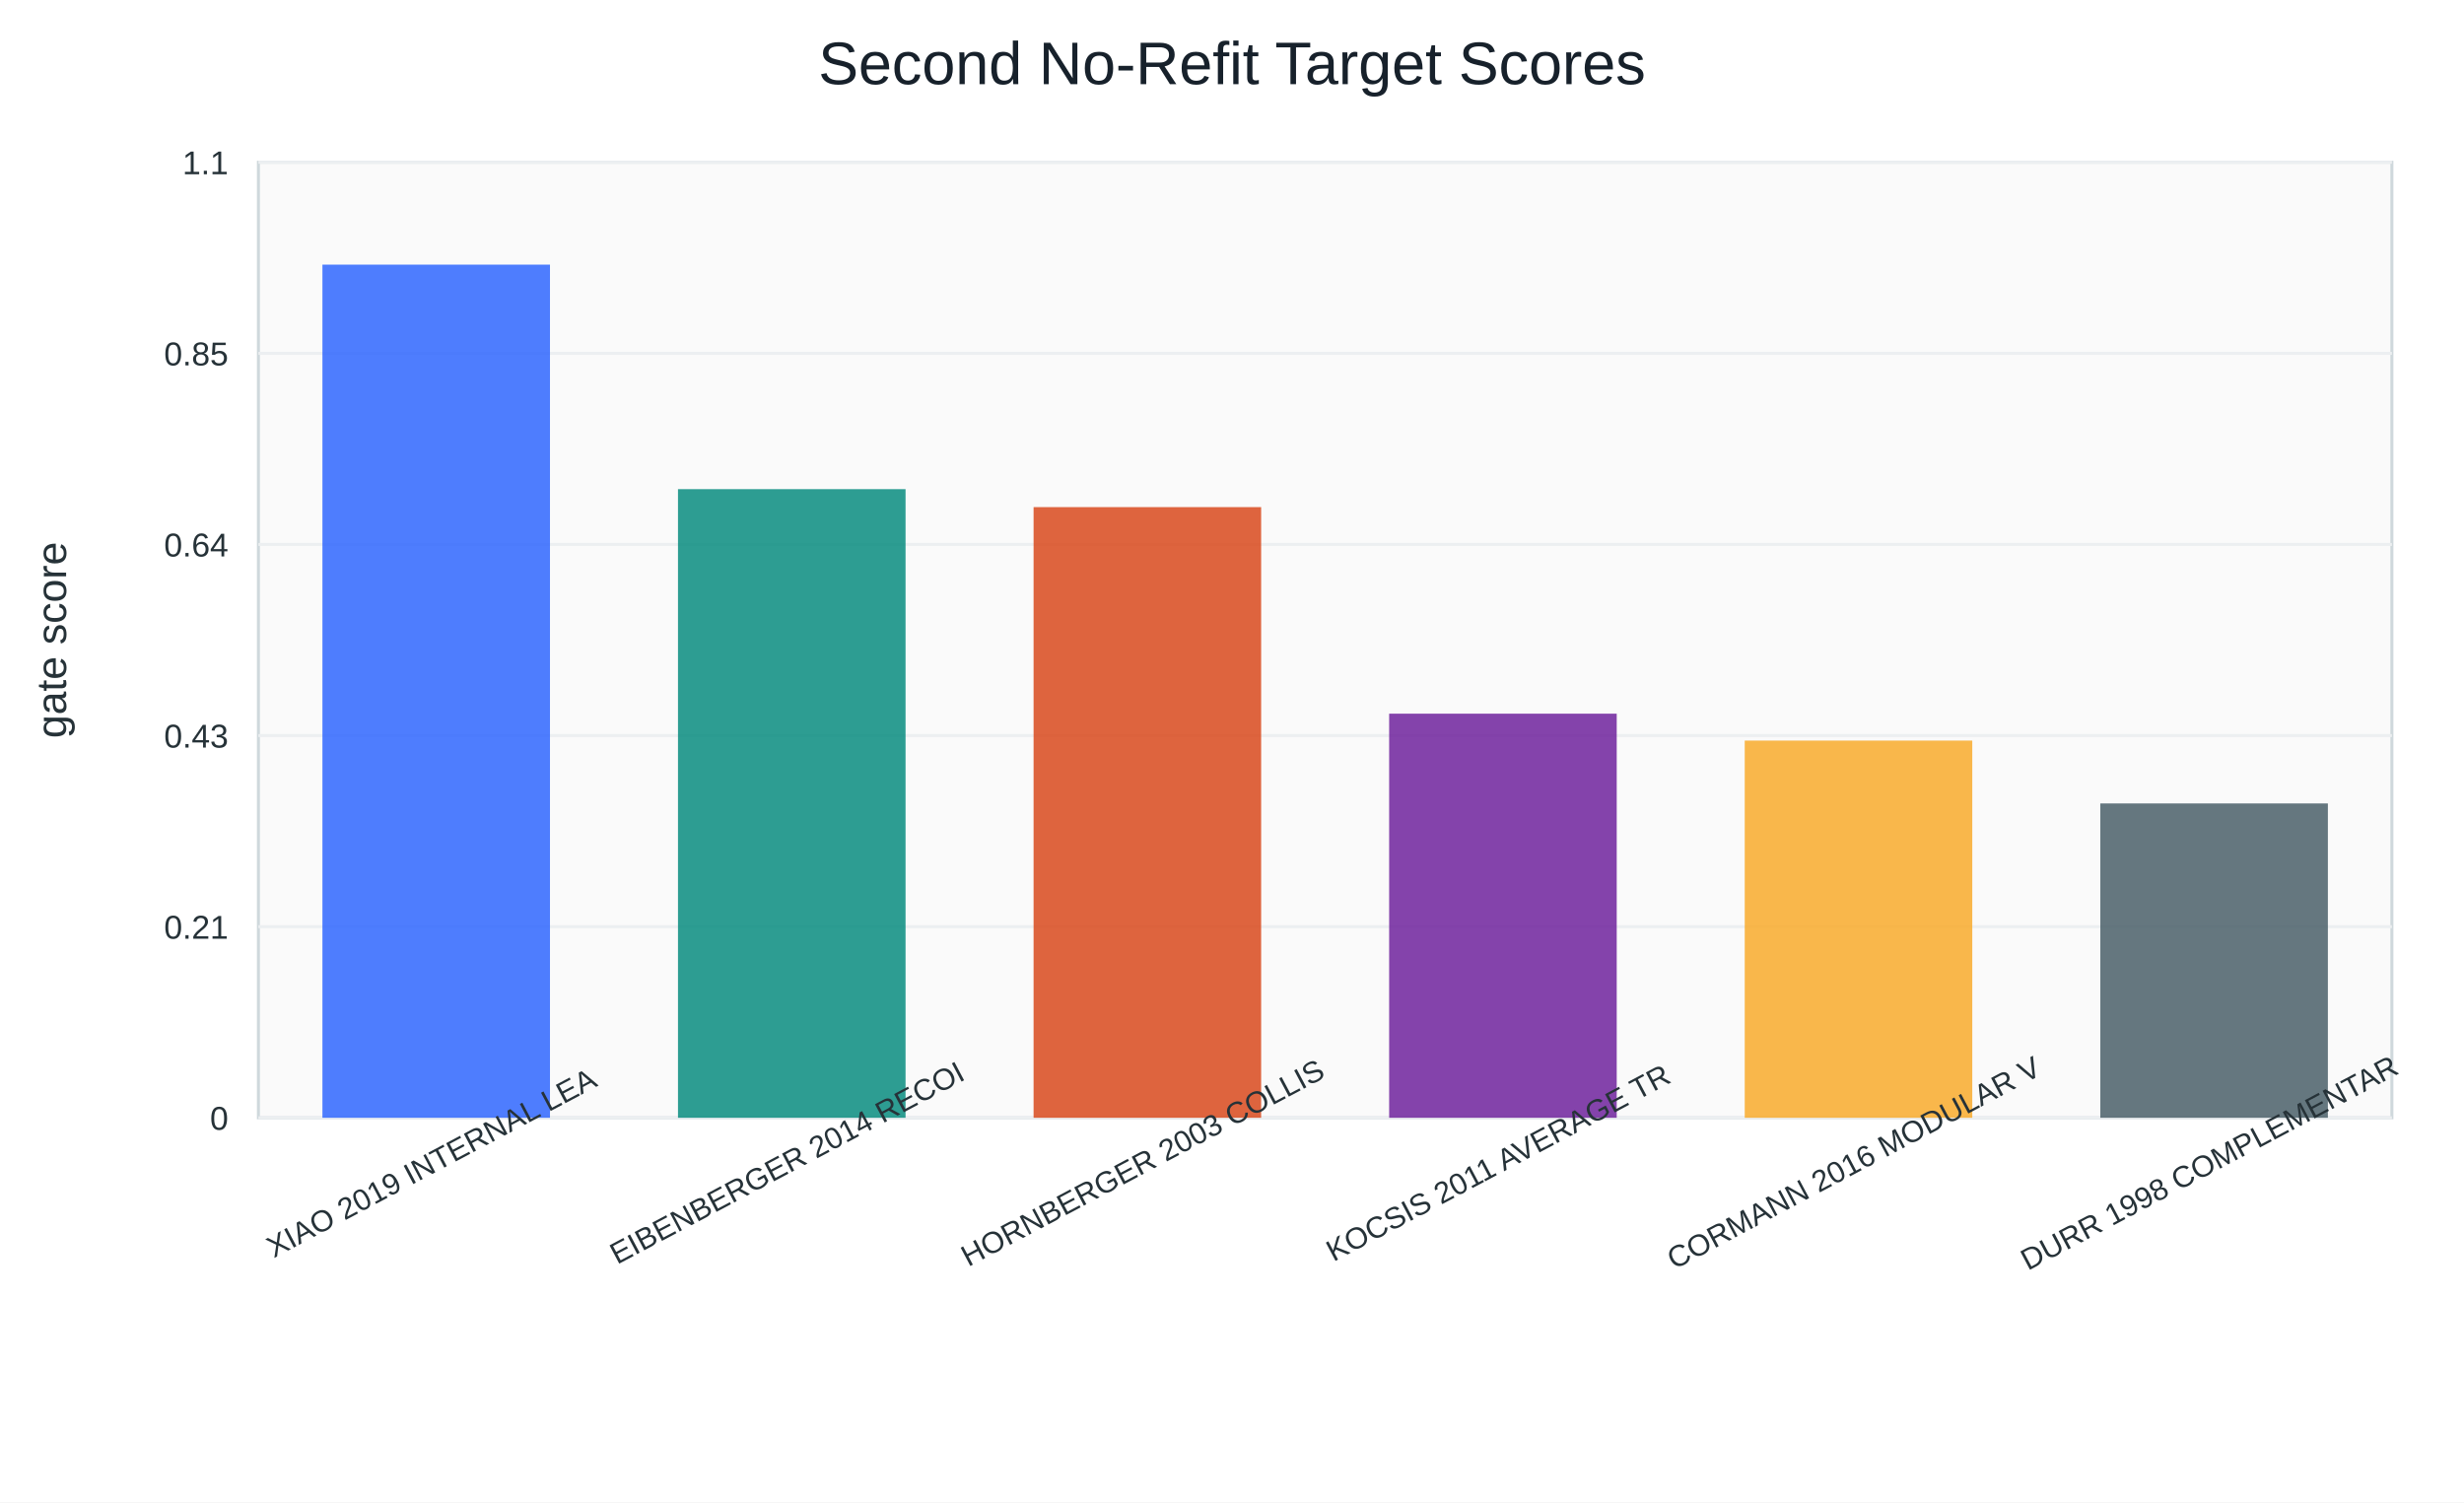
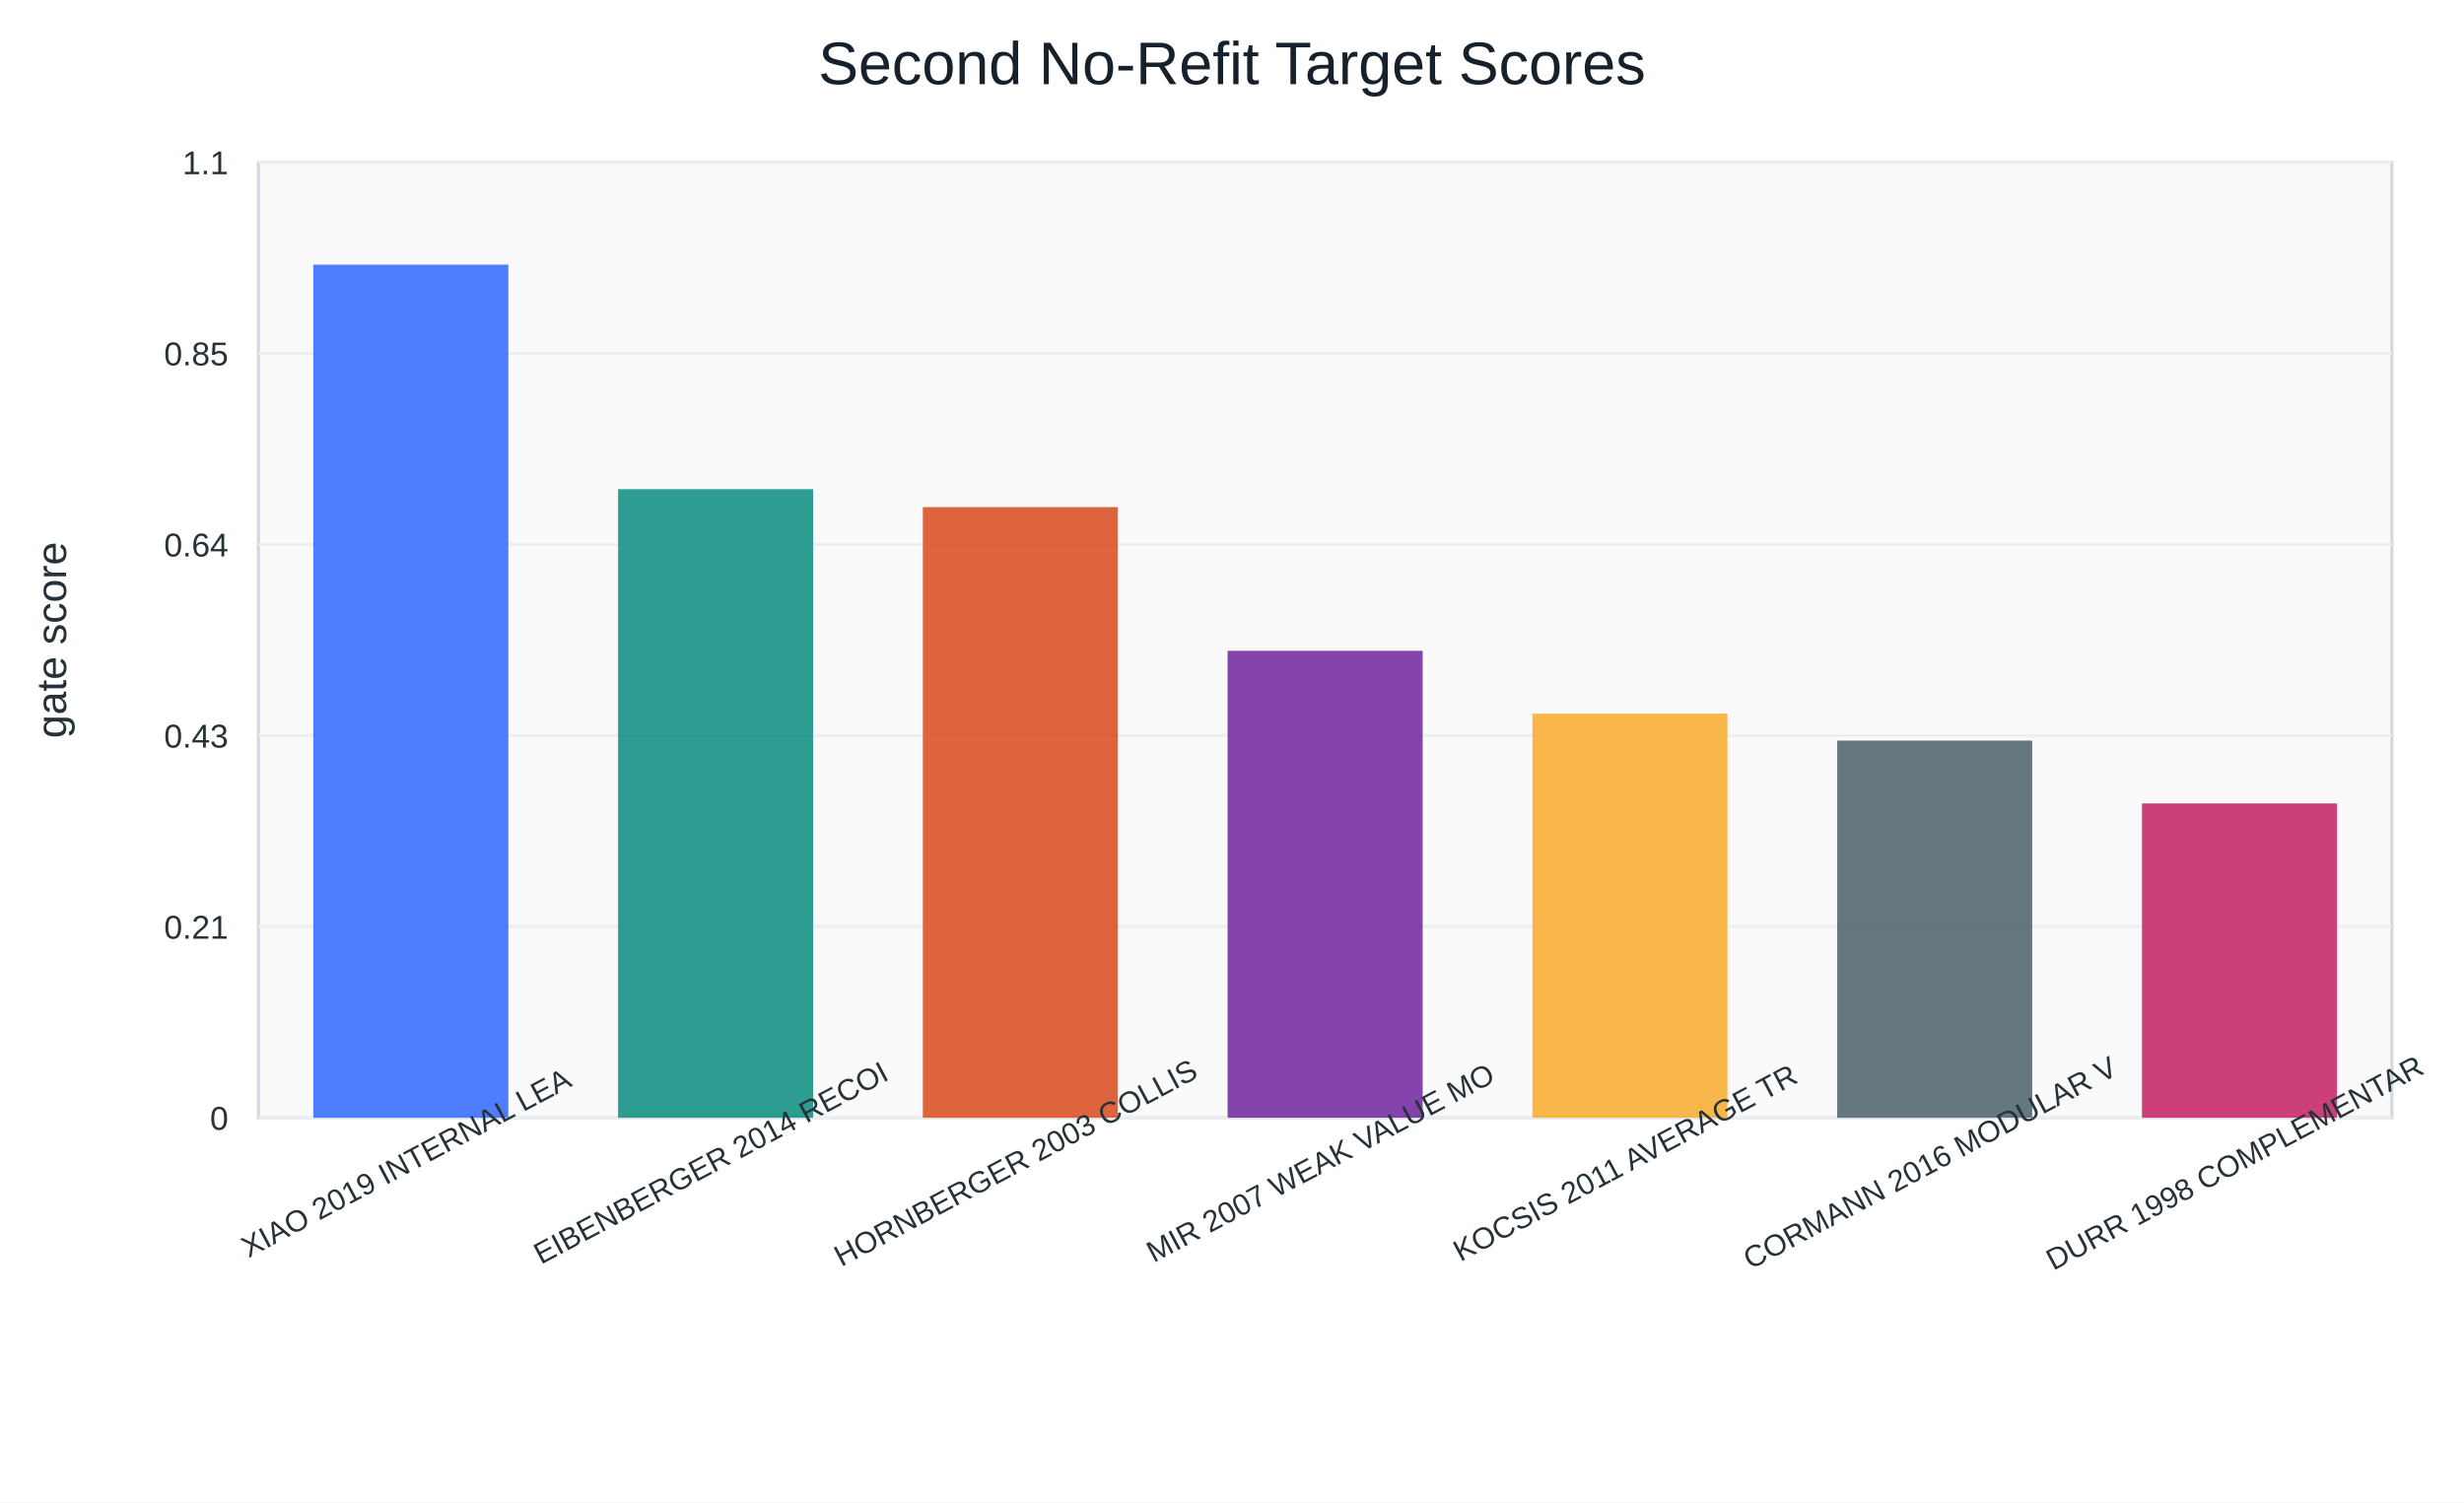
<svg xmlns="http://www.w3.org/2000/svg" width="820" height="500" viewBox="0 0 820 500">
  <rect width="100%" height="100%" fill="#ffffff" />
  <text x="410.00" y="28.00" font-size="20" font-family="Arial, Helvetica, sans-serif" text-anchor="middle" fill="#17212b">Second No-Refit Target Scores</text>
  <rect x="86" y="54" width="710" height="318" fill="#fafafa" stroke="#cfd8dc" />
  <line x1="86" y1="372.00" x2="796" y2="372.00" stroke="#eceff1" />
  <text x="76.00" y="376.00" font-size="11" font-family="Arial, Helvetica, sans-serif" text-anchor="end" fill="#263238">0</text>
  <line x1="86" y1="308.40" x2="796" y2="308.40" stroke="#eceff1" />
  <text x="76.00" y="312.40" font-size="11" font-family="Arial, Helvetica, sans-serif" text-anchor="end" fill="#263238">0.21</text>
  <line x1="86" y1="244.80" x2="796" y2="244.80" stroke="#eceff1" />
  <text x="76.00" y="248.80" font-size="11" font-family="Arial, Helvetica, sans-serif" text-anchor="end" fill="#263238">0.43</text>
  <line x1="86" y1="181.20" x2="796" y2="181.20" stroke="#eceff1" />
  <text x="76.00" y="185.20" font-size="11" font-family="Arial, Helvetica, sans-serif" text-anchor="end" fill="#263238">0.64</text>
  <line x1="86" y1="117.60" x2="796" y2="117.60" stroke="#eceff1" />
  <text x="76.00" y="121.60" font-size="11" font-family="Arial, Helvetica, sans-serif" text-anchor="end" fill="#263238">0.85</text>
  <line x1="86" y1="54.00" x2="796" y2="54.00" stroke="#eceff1" />
  <text x="76.00" y="58.00" font-size="11" font-family="Arial, Helvetica, sans-serif" text-anchor="end" fill="#263238">1.1</text>
-   <rect x="107.30" y="88.07" width="75.73" height="283.93" fill="#2962ff" fill-opacity="0.82" />
-   <text x="145.17" y="390.00" font-size="10" font-family="Arial, Helvetica, sans-serif" text-anchor="middle" fill="#263238" transform="rotate(-28 145.17 390.00)">XIAO 2019 INTERNAL LEA</text>
-   <rect x="225.63" y="162.79" width="75.73" height="209.21" fill="#00897b" fill-opacity="0.82" />
-   <text x="263.50" y="390.00" font-size="10" font-family="Arial, Helvetica, sans-serif" text-anchor="middle" fill="#263238" transform="rotate(-28 263.50 390.00)">EIBENBERGER 2014 RECOI</text>
-   <rect x="343.97" y="168.77" width="75.73" height="203.23" fill="#d84315" fill-opacity="0.82" />
-   <text x="381.83" y="390.00" font-size="10" font-family="Arial, Helvetica, sans-serif" text-anchor="middle" fill="#263238" transform="rotate(-28 381.83 390.00)">HORNBERGER 2003 COLLIS</text>
-   <rect x="462.30" y="237.51" width="75.73" height="134.49" fill="#6a1b9a" fill-opacity="0.82" />
-   <text x="500.17" y="390.00" font-size="10" font-family="Arial, Helvetica, sans-serif" text-anchor="middle" fill="#263238" transform="rotate(-28 500.17 390.00)">KOCSIS 2011 AVERAGE TR</text>
-   <rect x="580.63" y="246.47" width="75.73" height="125.53" fill="#f9a825" fill-opacity="0.82" />
-   <text x="618.50" y="390.00" font-size="10" font-family="Arial, Helvetica, sans-serif" text-anchor="middle" fill="#263238" transform="rotate(-28 618.50 390.00)">CORMANN 2016 MODULAR V</text>
-   <rect x="698.97" y="267.39" width="75.73" height="104.61" fill="#455a64" fill-opacity="0.82" />
-   <text x="736.83" y="390.00" font-size="10" font-family="Arial, Helvetica, sans-serif" text-anchor="middle" fill="#263238" transform="rotate(-28 736.83 390.00)">DURR 1998 COMPLEMENTAR</text>
+   <rect x="104.26" y="88.07" width="64.91" height="283.93" fill="#2962ff" fill-opacity="0.82" />
+   <text x="136.71" y="390.00" font-size="10" font-family="Arial, Helvetica, sans-serif" text-anchor="middle" fill="#263238" transform="rotate(-28 136.71 390.00)">XIAO 2019 INTERNAL LEA</text>
+   <rect x="205.69" y="162.79" width="64.91" height="209.21" fill="#00897b" fill-opacity="0.82" />
+   <text x="238.14" y="390.00" font-size="10" font-family="Arial, Helvetica, sans-serif" text-anchor="middle" fill="#263238" transform="rotate(-28 238.14 390.00)">EIBENBERGER 2014 RECOI</text>
+   <rect x="307.11" y="168.77" width="64.91" height="203.23" fill="#d84315" fill-opacity="0.82" />
+   <text x="339.57" y="390.00" font-size="10" font-family="Arial, Helvetica, sans-serif" text-anchor="middle" fill="#263238" transform="rotate(-28 339.57 390.00)">HORNBERGER 2003 COLLIS</text>
+   <rect x="408.54" y="216.59" width="64.91" height="155.41" fill="#6a1b9a" fill-opacity="0.82" />
+   <text x="441.00" y="390.00" font-size="10" font-family="Arial, Helvetica, sans-serif" text-anchor="middle" fill="#263238" transform="rotate(-28 441.00 390.00)">MIR 2007 WEAK VALUE MO</text>
+   <rect x="509.97" y="237.51" width="64.91" height="134.49" fill="#f9a825" fill-opacity="0.82" />
+   <text x="542.43" y="390.00" font-size="10" font-family="Arial, Helvetica, sans-serif" text-anchor="middle" fill="#263238" transform="rotate(-28 542.43 390.00)">KOCSIS 2011 AVERAGE TR</text>
+   <rect x="611.40" y="246.47" width="64.91" height="125.53" fill="#455a64" fill-opacity="0.82" />
+   <text x="643.86" y="390.00" font-size="10" font-family="Arial, Helvetica, sans-serif" text-anchor="middle" fill="#263238" transform="rotate(-28 643.86 390.00)">CORMANN 2016 MODULAR V</text>
+   <rect x="712.83" y="267.39" width="64.91" height="104.61" fill="#c2185b" fill-opacity="0.82" />
+   <text x="745.29" y="390.00" font-size="10" font-family="Arial, Helvetica, sans-serif" text-anchor="middle" fill="#263238" transform="rotate(-28 745.29 390.00)">DURR 1998 COMPLEMENTAR</text>
  <text x="22.00" y="213.00" font-size="14" font-family="Arial, Helvetica, sans-serif" text-anchor="middle" fill="#263238" transform="rotate(-90 22.00 213.00)">gate score</text>
</svg>
